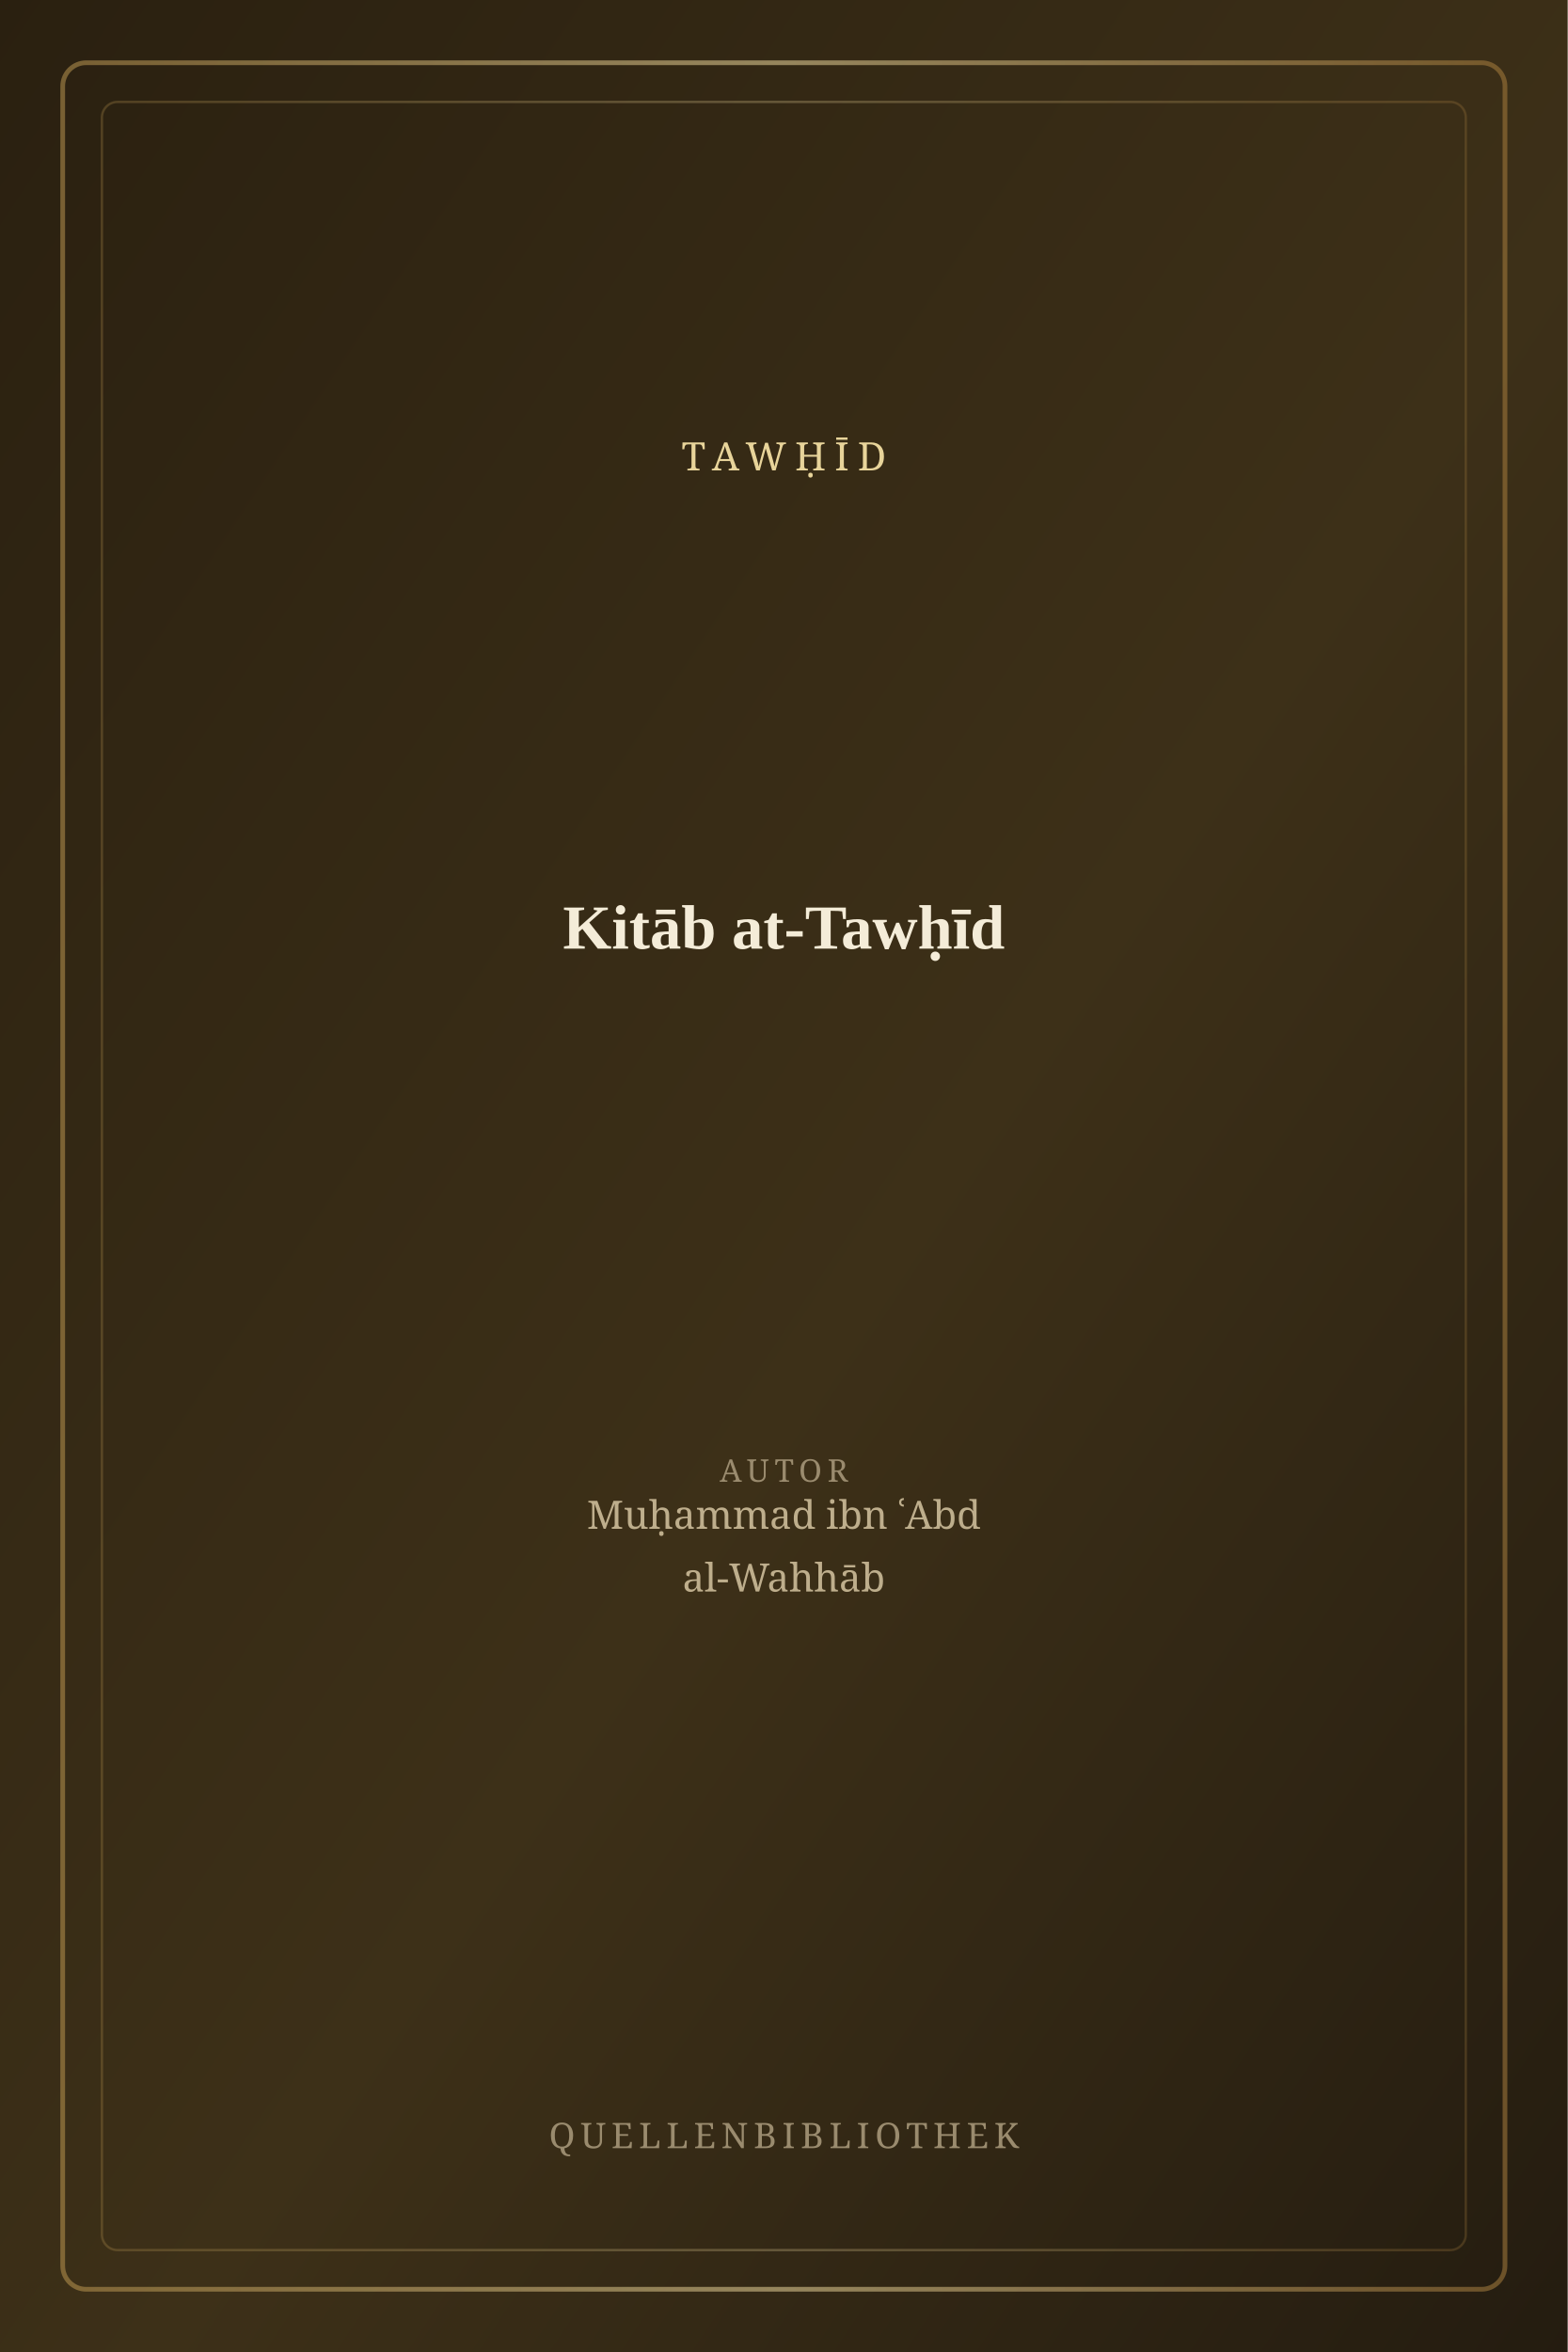
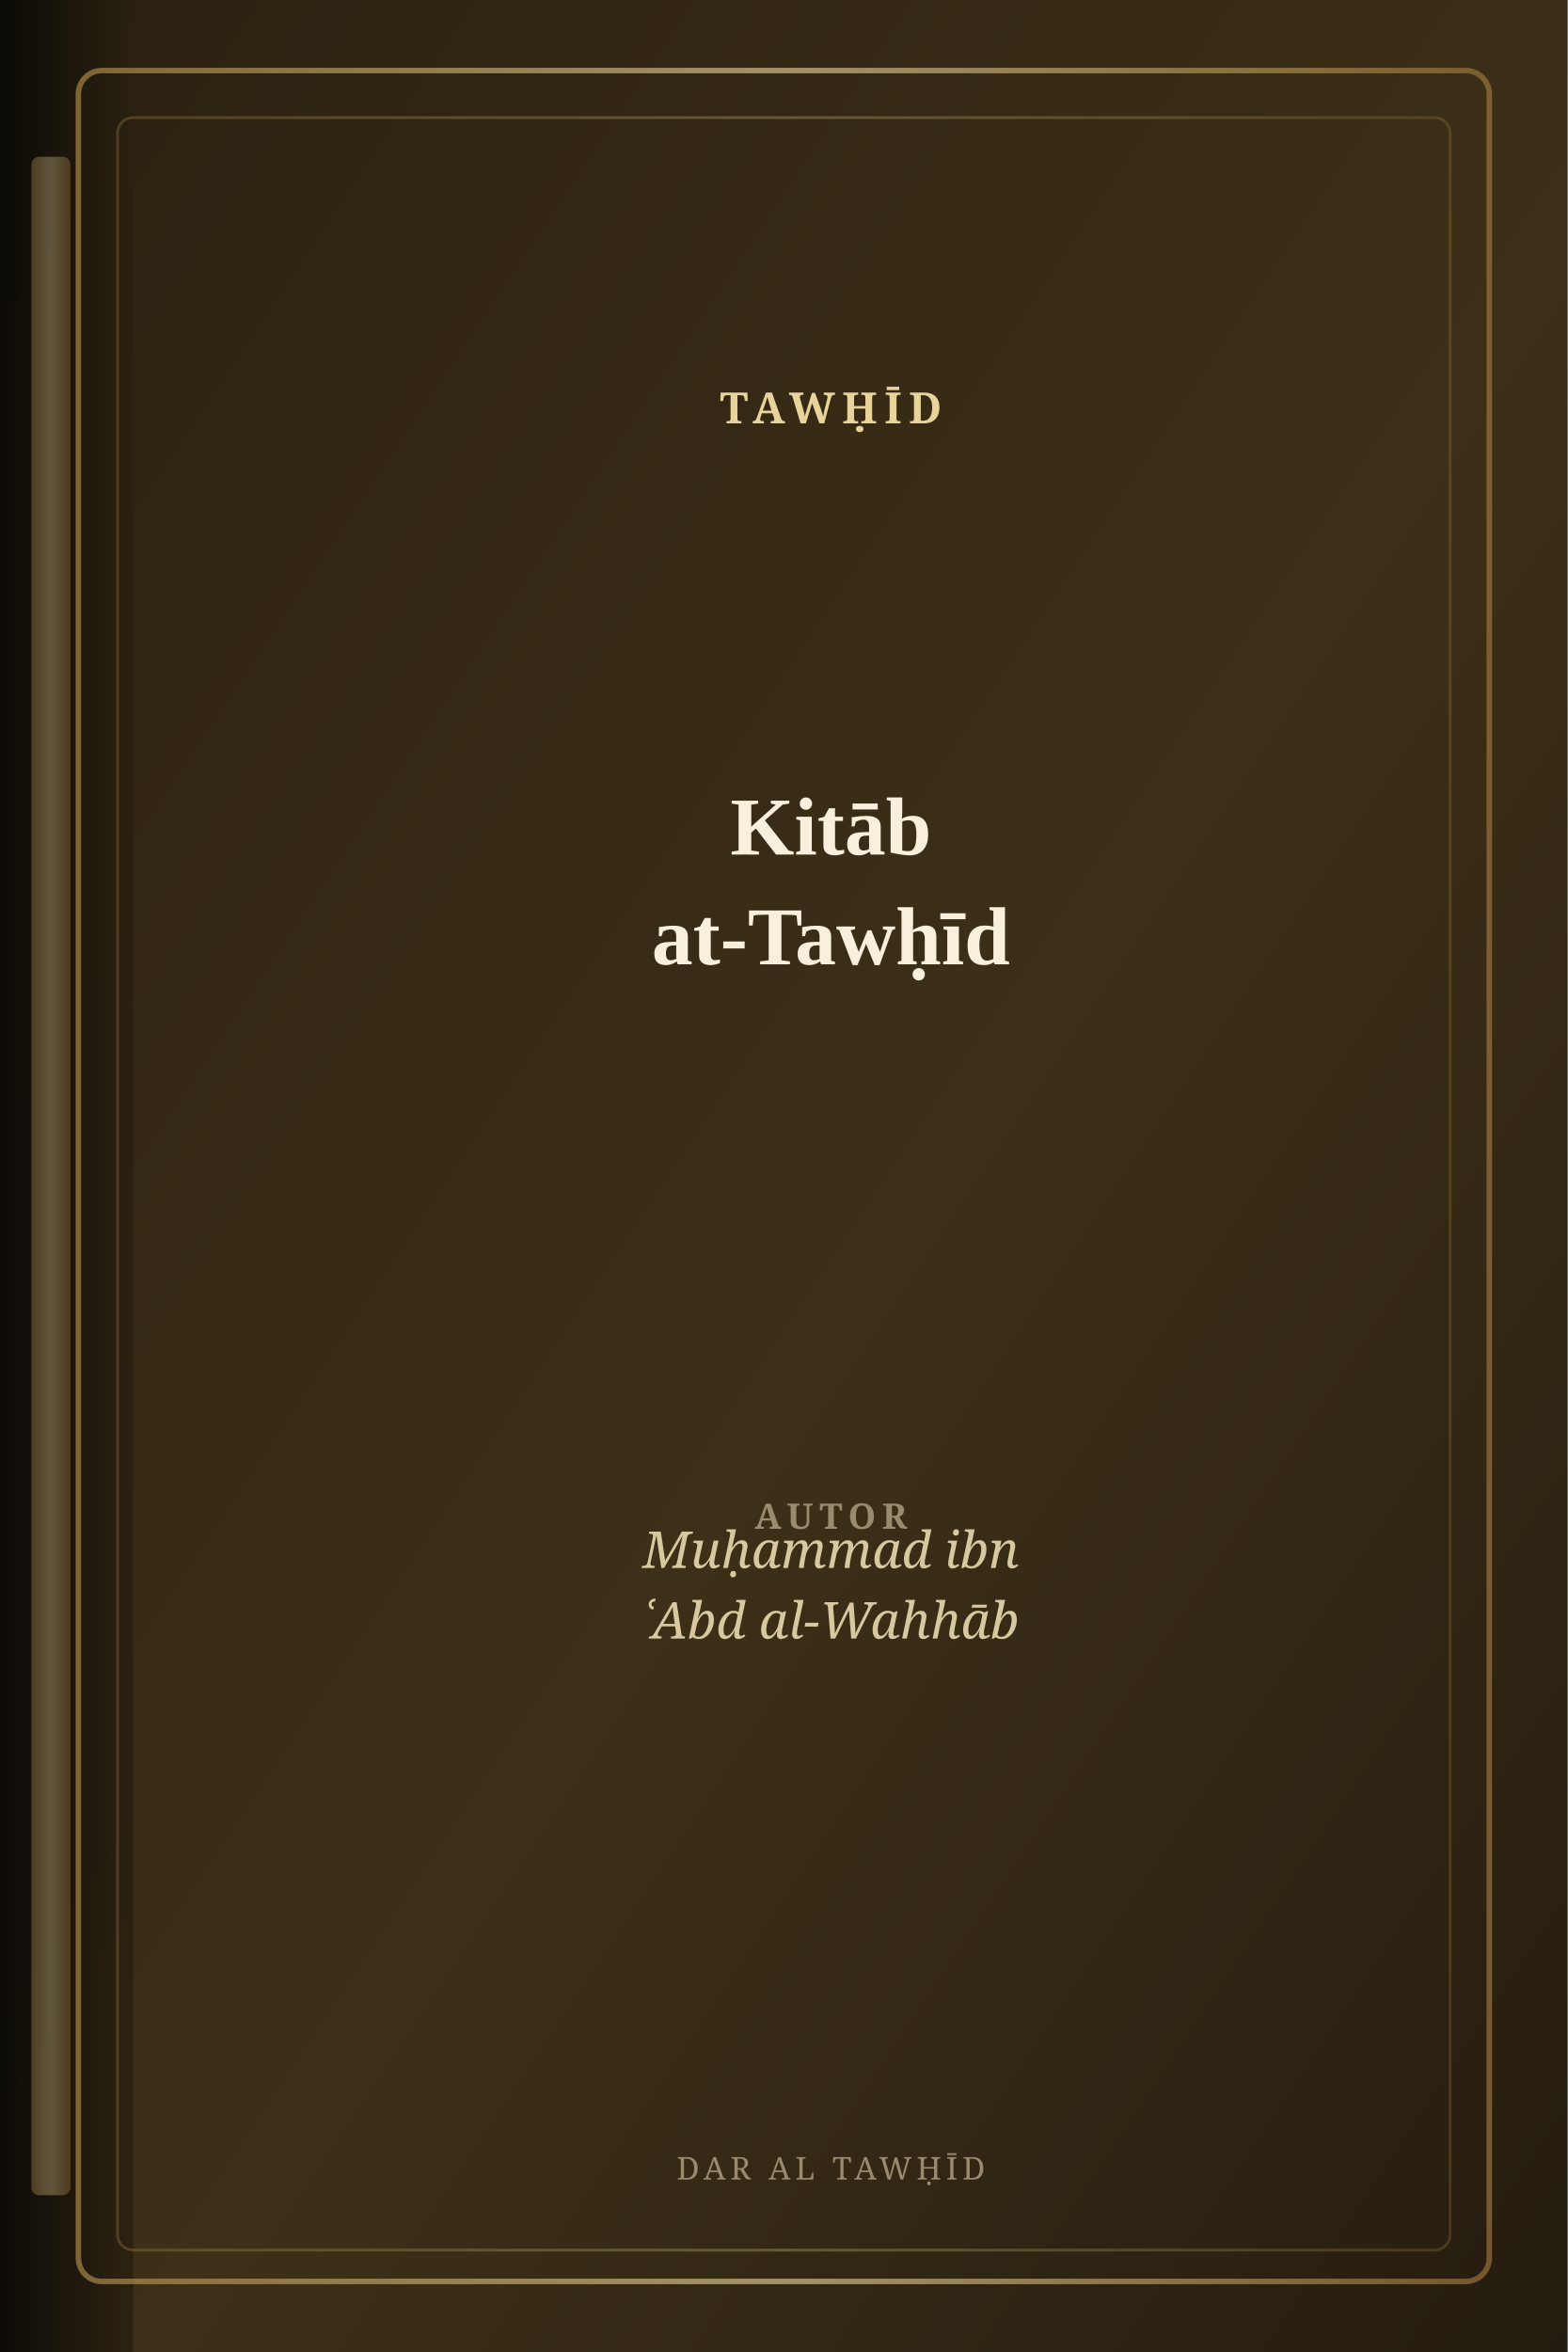
<svg xmlns="http://www.w3.org/2000/svg" viewBox="0 0 400 600" role="img" aria-label="Buchcover: Kitāb at-Tawḥīd">
  <defs>
    <linearGradient id="bg" x1="0%" y1="0%" x2="100%" y2="100%">
      <stop offset="0%" stop-color="#2a2010" />
      <stop offset="55%" stop-color="#3d3018" />
      <stop offset="100%" stop-color="#241c10" />
    </linearGradient>
    <linearGradient id="gold" x1="0%" y1="0%" x2="100%" y2="0%">
      <stop offset="0%" stop-color="#b8944f" />
      <stop offset="50%" stop-color="#e8d49a" />
      <stop offset="100%" stop-color="#a67c3d" />
    </linearGradient>
+     <linearGradient id="spine" x1="0%" y1="0%" x2="100%" y2="0%">
+       <stop offset="0%" stop-color="#0a0806" />
+       <stop offset="100%" stop-color="#2a2010" />
+     </linearGradient>
  </defs>
  <rect width="400" height="600" fill="url(#bg)" />
-   <rect x="16" y="16" width="368" height="568" rx="6" fill="none" stroke="url(#gold)" stroke-width="1.2" opacity="0.55" />
-   <rect x="26" y="26" width="348" height="548" rx="4" fill="none" stroke="url(#gold)" stroke-width="0.6" opacity="0.28" />
-   <text x="200" y="120" text-anchor="middle" fill="#e8d49a" font-family="Georgia,serif" font-size="10" letter-spacing="2.2">TAWḤĪD</text>
-   <line x1="90" y1="136" x2="310" y2="136" stroke="url(#gold)" stroke-width="0.8" opacity="0.45" />
-   <text x="200" y="242" text-anchor="middle" fill="#f4ecd8" font-family="Georgia,'Times New Roman',serif" font-size="16" font-weight="600">Kitāb at-Tawḥīd</text>
-   <line x1="90" y1="360" x2="310" y2="360" stroke="url(#gold)" stroke-width="0.6" opacity="0.35" />
-   <text x="200" y="378" text-anchor="middle" fill="#9a8b6e" font-family="Georgia,serif" font-size="8" letter-spacing="1.4">AUTOR</text>
-   <text x="200" y="390" text-anchor="middle" fill="#c9b896" font-family="Georgia,serif" font-size="10" opacity="0.92">Muḥammad ibn ʿAbd</text>
-   <text x="200" y="406" text-anchor="middle" fill="#c9b896" font-family="Georgia,serif" font-size="10" opacity="0.92">al-Wahhāb</text>
-   <text x="200" y="548" text-anchor="middle" fill="#9a8b6e" font-family="Georgia,serif" font-size="9" letter-spacing="1.4">QUELLENBIBLIOTHEK</text>
+   <rect x="0" y="0" width="34" height="600" fill="url(#spine)" opacity="0.92" />
+   <rect x="8" y="40" width="10" height="520" rx="2" fill="url(#gold)" opacity="0.35" />
+   <rect x="20" y="18" width="360" height="564" rx="6" fill="none" stroke="url(#gold)" stroke-width="1.4" opacity="0.62" />
+   <rect x="30" y="30" width="340" height="544" rx="4" fill="none" stroke="url(#gold)" stroke-width="0.7" opacity="0.28" />
+   <text x="212" y="108" text-anchor="middle" fill="#e8d49a" font-family="Georgia,serif" font-size="11" font-weight="700" letter-spacing="1.8">TAWḤĪD</text>
+   <line x1="78" y1="124" x2="346" y2="124" stroke="url(#gold)" stroke-width="0.9" opacity="0.48" />
+   <text x="212" y="218" text-anchor="middle" fill="#f8f0dc" font-family="Georgia,'Times New Roman',serif" font-size="21" font-weight="700">Kitāb</text>
+   <text x="212" y="246" text-anchor="middle" fill="#f8f0dc" font-family="Georgia,'Times New Roman',serif" font-size="21" font-weight="700">at-Tawḥīd</text>
+   <line x1="78" y1="372" x2="346" y2="372" stroke="url(#gold)" stroke-width="0.7" opacity="0.38" />
+   <text x="212" y="390" text-anchor="middle" fill="#9a8b6e" font-family="Georgia,serif" font-size="9" font-weight="700" letter-spacing="1.6">AUTOR</text>
+   <text x="212" y="400" text-anchor="middle" fill="#d8c8a0" font-family="Georgia,serif" font-size="13" font-style="italic">Muḥammad ibn</text>
+   <text x="212" y="418" text-anchor="middle" fill="#d8c8a0" font-family="Georgia,serif" font-size="13" font-style="italic">ʿAbd al-Wahhāb</text>
+   <text x="212" y="556" text-anchor="middle" fill="#9a8b6e" font-family="Georgia,serif" font-size="8" letter-spacing="1.2">DAR AL TAWḤĪD</text>
</svg>
